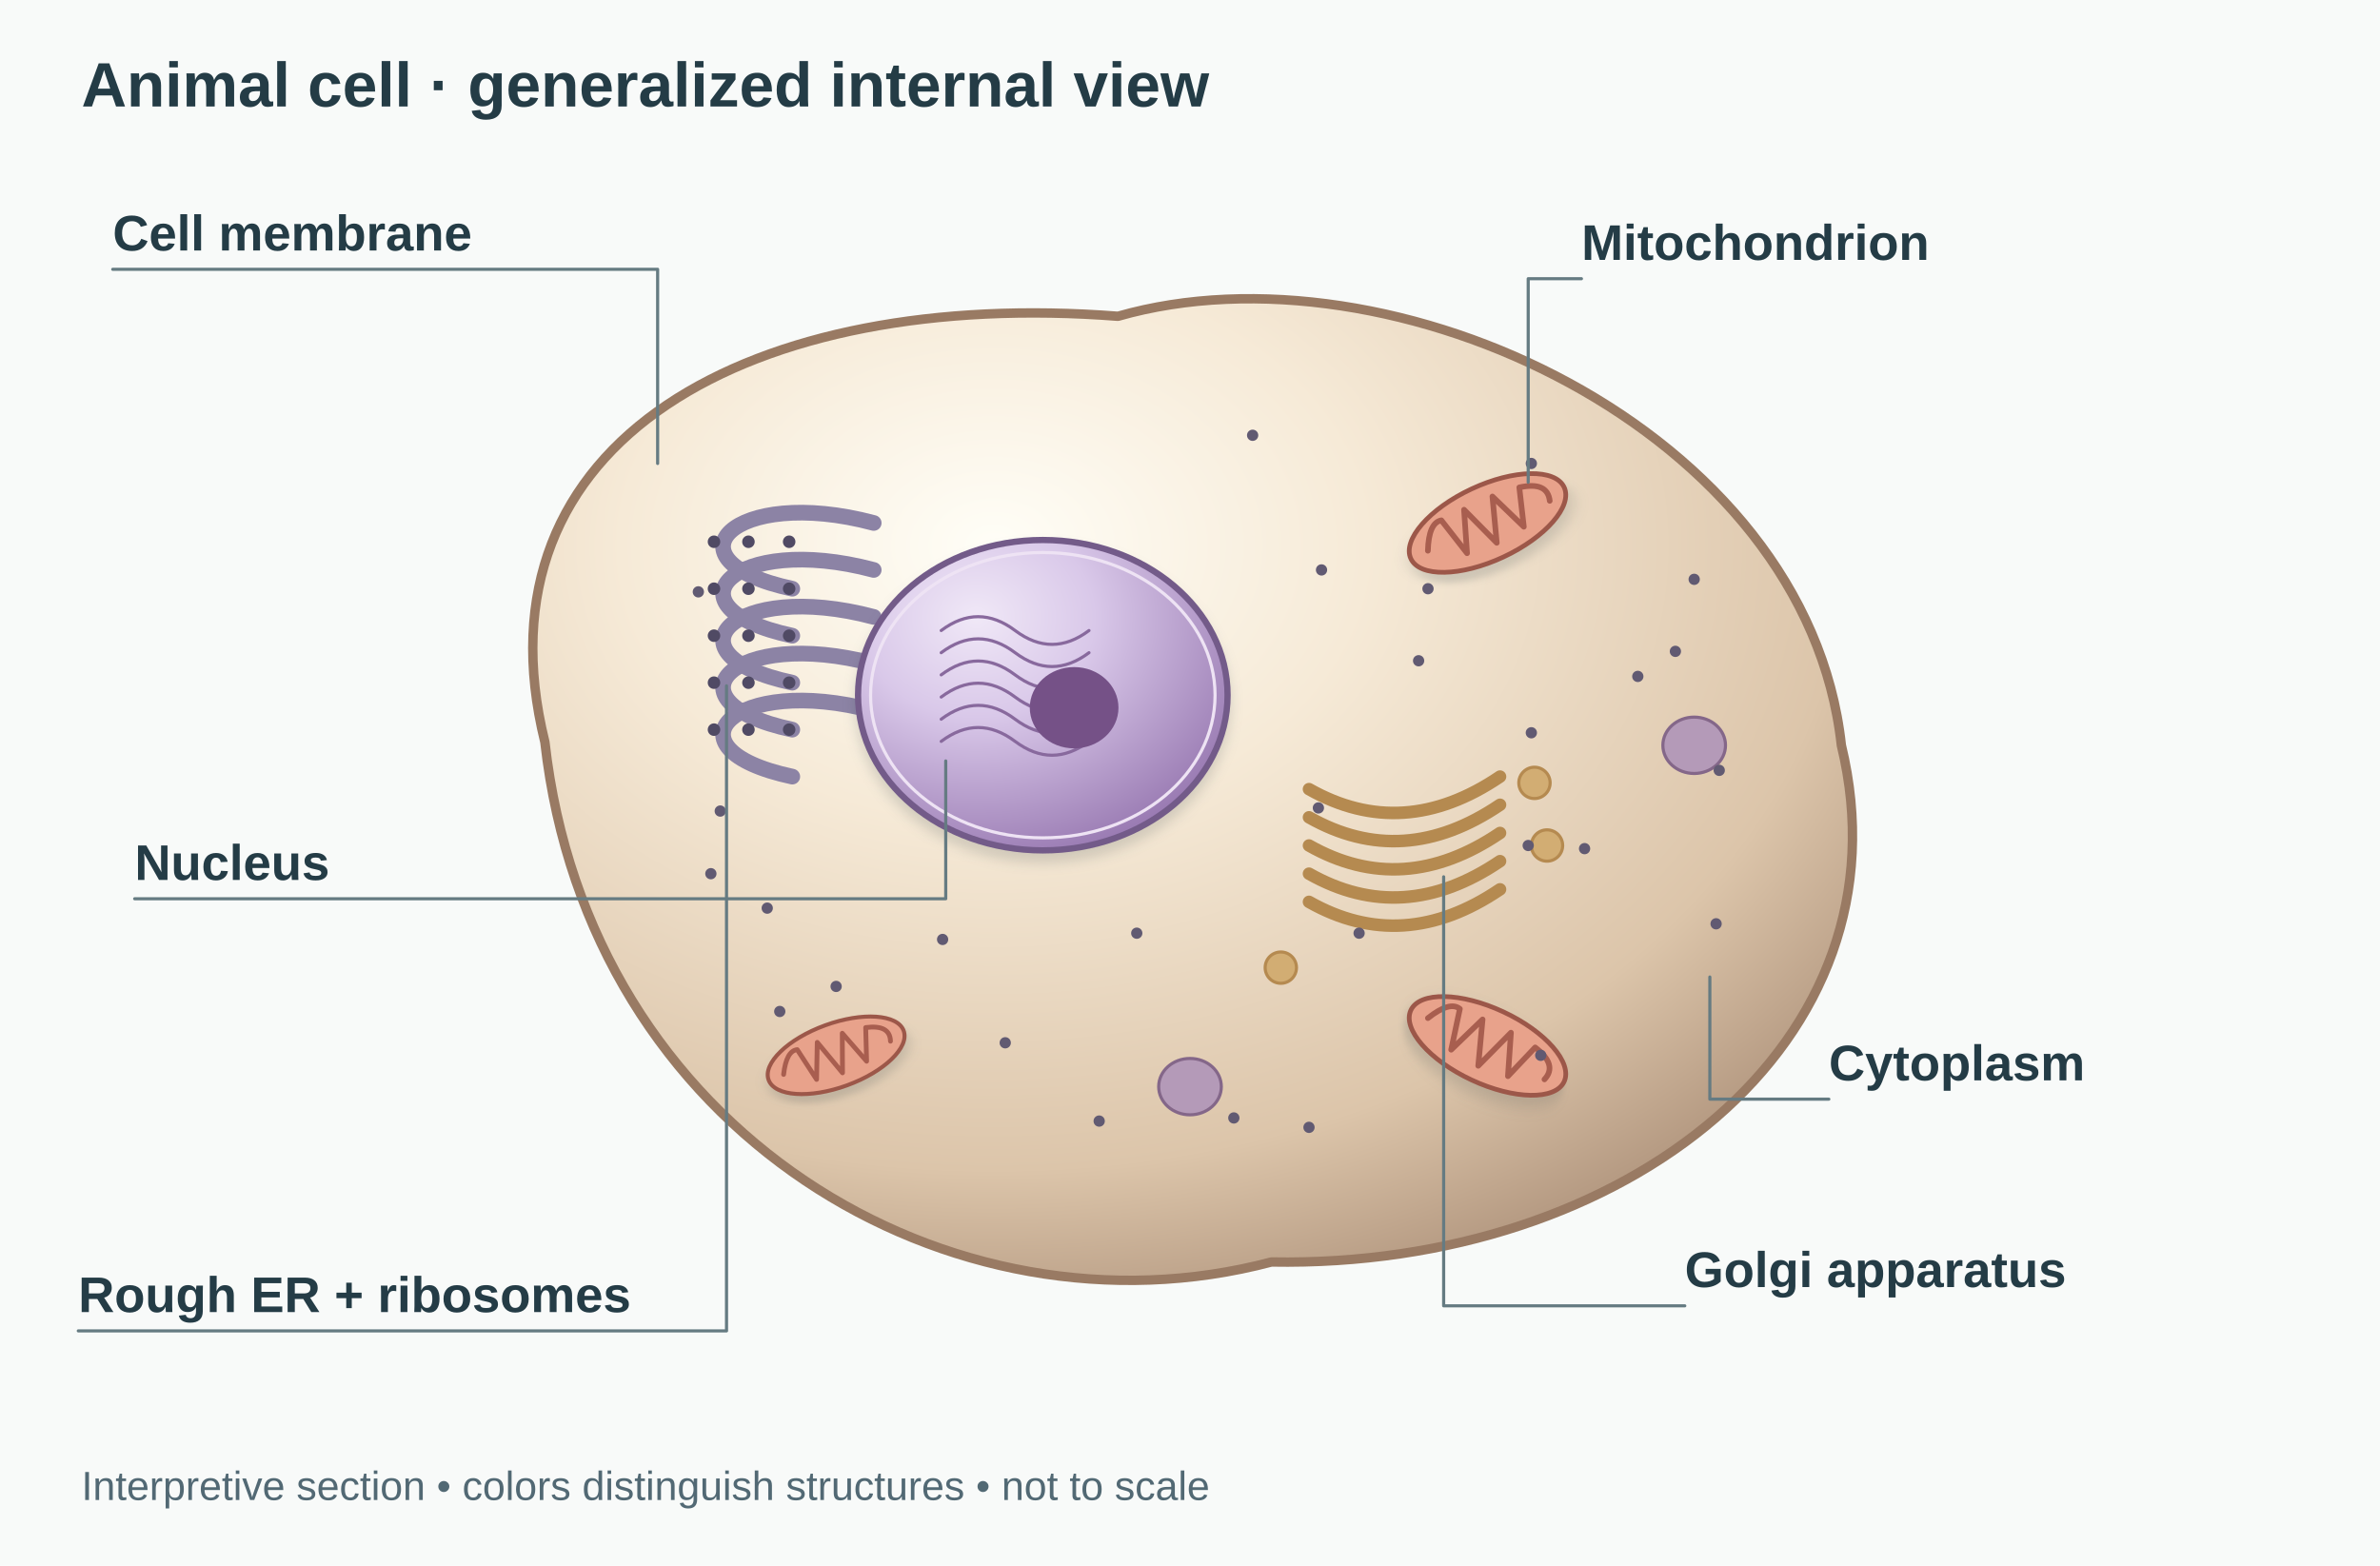
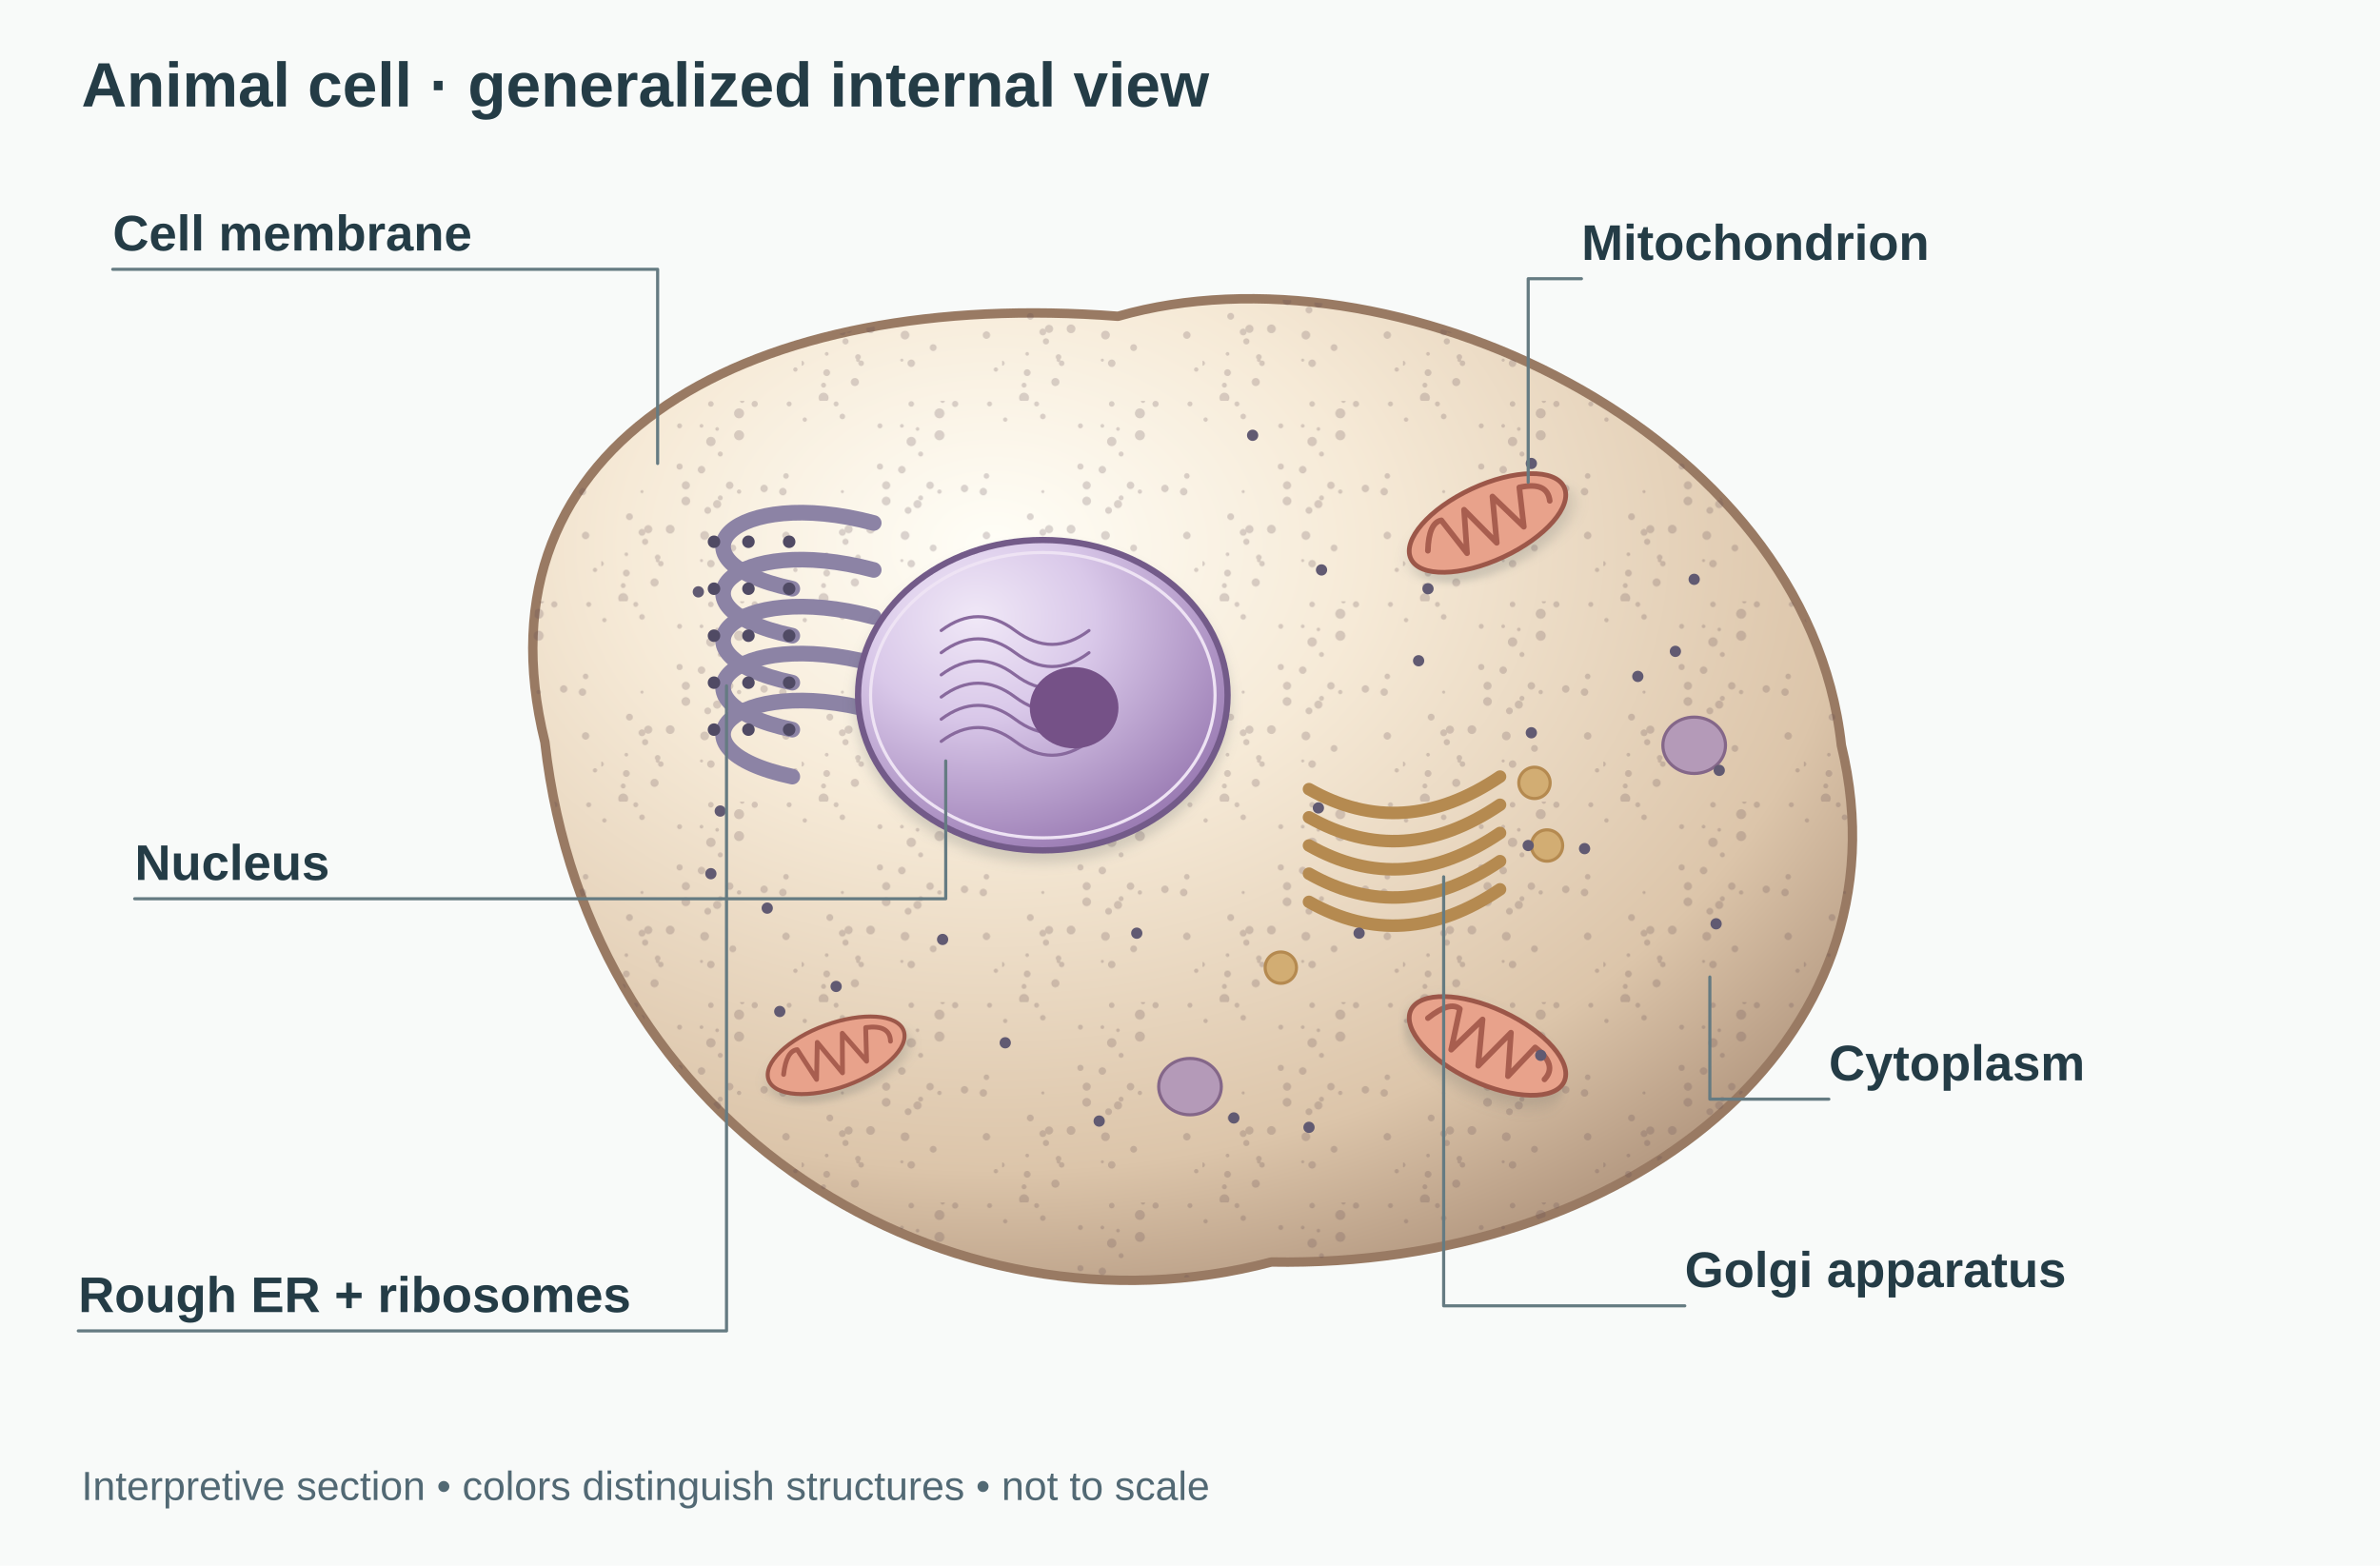
<svg xmlns="http://www.w3.org/2000/svg" viewBox="0 0 760 500" role="img">
  <defs>
    <filter id="relief" x="-25%" y="-35%" width="150%" height="180%" color-interpolation-filters="sRGB">
      <feGaussianBlur in="SourceAlpha" stdDeviation="2" result="blur" />
      <feOffset in="blur" dx="0" dy="3" result="offset" />
      <feFlood flood-color="#34464b" flood-opacity=".18" />
      <feComposite in2="offset" operator="in" result="shadow" />
      <feMerge>
        <feMergeNode in="shadow" />
        <feMergeNode in="SourceGraphic" />
      </feMerge>
    </filter>
    <radialGradient id="organelle-light" cx="30%" cy="20%" r="85%">
      <stop stop-color="#edf3c6" />
      <stop offset=".4" stop-color="#adc979" />
      <stop offset="1" stop-color="#65834e" />
    </radialGradient>
    <linearGradient id="myelin-light" x1="0" y1="0" x2="0" y2="1">
      <stop stop-color="#a5b6c7" />
      <stop offset=".3" stop-color="#f1f5f8" />
      <stop offset=".65" stop-color="#d2dce7" />
      <stop offset="1" stop-color="#8c9fb3" />
    </linearGradient>
    <radialGradient id="cyto" cx="35%" cy="25%" r="80%">
      <stop stop-color="#fffef7" />
      <stop offset=".35" stop-color="#f6ead7" />
      <stop offset=".8" stop-color="#dcc5aa" />
      <stop offset="1" stop-color="#b69b83" />
    </radialGradient>
    <radialGradient id="nuc" cx="32%" cy="25%" r="80%">
      <stop stop-color="#f0e8f7" />
      <stop offset=".4" stop-color="#d9c8e9" />
      <stop offset="1" stop-color="#9a7bb3" />
    </radialGradient>
    <radialGradient id="red">
      <stop stop-color="#f7c4b5" />
      <stop offset=".38" stop-color="#dc746d" />
      <stop offset=".7" stop-color="#b83c45" />
      <stop offset="1" stop-color="#852d3d" />
    </radialGradient>
    <linearGradient id="vac" x2="1" y2="1">
      <stop stop-color="#f0fbfc" />
      <stop offset="1" stop-color="#a8d7e1" />
    </linearGradient>
+     <pattern id="cytoplasmic-grain" width="64" height="64" patternUnits="userSpaceOnUse">
+       <g fill="#604b54" opacity=".22">
+         <circle cx="42" cy="47" r="1.1" />
+         <circle cx="45" cy="0" r="0.7" />
+         <circle cx="1" cy="6" r="0.7" />
+         <circle cx="15" cy="41" r="1.3" />
+         <circle cx="37" cy="9" r="0.6" />
+         <circle cx="8" cy="49" r="0.6" />
+         <circle cx="44" cy="11" r="1.6" />
+         <circle cx="34" cy="35" r="1.1" />
+         <circle cx="25" cy="21" r="1.0" />
+         <circle cx="27" cy="32" r="1.4" />
+         <circle cx="17" cy="58" r="1.3" />
+         <circle cx="33" cy="43" r="1.4" />
+         <circle cx="49" cy="1" r="1.0" />
+         <circle cx="7" cy="63" r="1.6" />
+         <circle cx="44" cy="4" r="1.6" />
+         <circle cx="52" cy="28" r="1.2" />
+         <circle cx="9" cy="37" r="1.1" />
+         <circle cx="18" cy="50" r="0.9" />
+         <circle cx="13" cy="29" r="0.5" />
+         <circle cx="35" cy="1" r="0.9" />
+         <circle cx="38" cy="31" r="0.8" />
+         <circle cx="38" cy="17" r="0.8" />
+         <circle cx="60" cy="1" r="0.8" />
+         <circle cx="35" cy="52" r="0.5" />
+         <circle cx="22" cy="41" r="1.4" />
+         <circle cx="18" cy="51" r="0.6" />
+         <circle cx="8" cy="55" r="1.1" />
+         <circle cx="13" cy="42" r="1.1" />
+         <circle cx="19" cy="52" r="0.9" />
+         <circle cx="35" cy="52" r="1.2" />
+         <circle cx="25" cy="8" r="0.8" />
+         <circle cx="35" cy="13" r="1.5" />
+         <circle cx="41" cy="27" r="1.2" />
+         <circle cx="59" cy="43" r="1.2" />
+         <circle cx="14" cy="45" r="1.0" />
+         <circle cx="0" cy="52" r="0.8" />
+         <circle cx="44" cy="29" r="0.7" />
+         <circle cx="62" cy="54" r="0.7" />
+         <circle cx="59" cy="24" r="0.9" />
+         <circle cx="13" cy="5" r="0.9" />
+         <circle cx="58" cy="29" r="1.2" />
+         <circle cx="27" cy="27" r="1.3" />
+         <circle cx="32" cy="8" r="0.6" />
+         <circle cx="32" cy="51" r="0.5" />
+         <circle cx="32" cy="22" r="1.2" />
+         <circle cx="11" cy="1" r="0.8" />
+         <circle cx="37" cy="33" r="1.3" />
+         <circle cx="7" cy="59" r="0.8" />
+       </g>
+     </pattern>
  </defs>
  <style>text{font:16px Arial,sans-serif;fill:#243c46}.label{font-weight:600}.lead{fill:none;stroke:#647983;stroke-width:1.3;stroke-linejoin:round}.fine{fill:none;stroke:#866993;stroke-width:1.4;opacity:.65}
@media screen and (prefers-reduced-motion:no-preference) {
@keyframes drift { to { transform:translate(2px,-1px) } } .living { animation:drift 5s ease-in-out infinite alternate } .living:nth-of-type(3n) { animation-delay:-3s }
}
</style>
  <rect width="760" height="500" fill="#f8faf9" />
  <text x="26" y="34" style="font-size:20px;font-weight:700">Animal cell · generalized internal view</text>
  <path d="M174,237 C150,140 241,92 357,101 C444,76 577,137 588,238 C611,333 519,405 406,403 C304,430 188,362 174,237 Z" fill="url(#cyto)" stroke="#997a63" stroke-width="3" stroke-linecap="round" stroke-linejoin="round" />
+   <path d="M174,237 C150,140 241,92 357,101 C444,76 577,137 588,238 C611,333 519,405 406,403 C304,430 188,362 174,237 Z" fill="url(#cytoplasmic-grain)" stroke="none" stroke-width="3" stroke-linecap="round" stroke-linejoin="round" />
  <path d="M279,167 C234,155 211,179 253,188" fill="none" stroke="#8c83a5" stroke-width="5" stroke-linecap="round" stroke-linejoin="round" />
  <ellipse cx="228" cy="173" rx="2" ry="2" fill="#504a64" stroke="none" stroke-width="1" />
  <ellipse cx="239" cy="173" rx="2" ry="2" fill="#504a64" stroke="none" stroke-width="1" />
  <ellipse cx="252" cy="173" rx="2" ry="2" fill="#504a64" stroke="none" stroke-width="1" />
  <path d="M279,182 C234,170 211,194 253,203" fill="none" stroke="#8c83a5" stroke-width="5" stroke-linecap="round" stroke-linejoin="round" />
  <ellipse cx="228" cy="188" rx="2" ry="2" fill="#504a64" stroke="none" stroke-width="1" />
  <ellipse cx="239" cy="188" rx="2" ry="2" fill="#504a64" stroke="none" stroke-width="1" />
  <ellipse cx="252" cy="188" rx="2" ry="2" fill="#504a64" stroke="none" stroke-width="1" />
  <path d="M279,197 C234,185 211,209 253,218" fill="none" stroke="#8c83a5" stroke-width="5" stroke-linecap="round" stroke-linejoin="round" />
  <ellipse cx="228" cy="203" rx="2" ry="2" fill="#504a64" stroke="none" stroke-width="1" />
  <ellipse cx="239" cy="203" rx="2" ry="2" fill="#504a64" stroke="none" stroke-width="1" />
  <ellipse cx="252" cy="203" rx="2" ry="2" fill="#504a64" stroke="none" stroke-width="1" />
  <path d="M279,212 C234,200 211,224 253,233" fill="none" stroke="#8c83a5" stroke-width="5" stroke-linecap="round" stroke-linejoin="round" />
  <ellipse cx="228" cy="218" rx="2" ry="2" fill="#504a64" stroke="none" stroke-width="1" />
  <ellipse cx="239" cy="218" rx="2" ry="2" fill="#504a64" stroke="none" stroke-width="1" />
  <ellipse cx="252" cy="218" rx="2" ry="2" fill="#504a64" stroke="none" stroke-width="1" />
  <path d="M279,227 C234,215 211,239 253,248" fill="none" stroke="#8c83a5" stroke-width="5" stroke-linecap="round" stroke-linejoin="round" />
  <ellipse cx="228" cy="233" rx="2" ry="2" fill="#504a64" stroke="none" stroke-width="1" />
  <ellipse cx="239" cy="233" rx="2" ry="2" fill="#504a64" stroke="none" stroke-width="1" />
  <ellipse cx="252" cy="233" rx="2" ry="2" fill="#504a64" stroke="none" stroke-width="1" />
  <ellipse cx="333" cy="222" rx="59" ry="49.56" filter="url(#relief)" fill="url(#nuc)" stroke="#735b89" stroke-width="2" />
  <ellipse cx="333" cy="222" rx="55" ry="45.56" fill="none" stroke="#eee3f4" stroke-width="1" />
  <path d="M300.55,201.35 q11.8,-8.85 23.6,0 t23.6,0" fill="none" stroke="#88699d" stroke-width="1" stroke-linecap="round" stroke-linejoin="round" />
  <path d="M300.55,208.43 q11.8,-8.85 23.6,0 t23.6,0" fill="none" stroke="#88699d" stroke-width="1" stroke-linecap="round" stroke-linejoin="round" />
  <path d="M300.55,215.51 q11.8,-8.85 23.6,0 t23.6,0" fill="none" stroke="#88699d" stroke-width="1" stroke-linecap="round" stroke-linejoin="round" />
  <path d="M300.55,222.59 q11.8,-8.85 23.6,0 t23.6,0" fill="none" stroke="#88699d" stroke-width="1" stroke-linecap="round" stroke-linejoin="round" />
  <path d="M300.55,229.67 q11.8,-8.85 23.6,0 t23.6,0" fill="none" stroke="#88699d" stroke-width="1" stroke-linecap="round" stroke-linejoin="round" />
  <path d="M300.55,236.75 q11.8,-8.85 23.6,0 t23.6,0" fill="none" stroke="#88699d" stroke-width="1" stroke-linecap="round" stroke-linejoin="round" />
  <ellipse cx="343" cy="226" rx="14.16" ry="12.98" fill="#755187" stroke="none" stroke-width="1" />
  <g transform="translate(475 167) rotate(-25) scale(1)">
    <g class="living">
      <ellipse cx="0" cy="0" rx="27" ry="12" filter="url(#relief)" fill="#e8a28b" stroke="#9c5749" stroke-width="1.5" />
      <path d="M-21,0 Q-17,-8 -13,-7 L-10,6 L-5,-7 L0,7 L5,-7 L10,6 L14,-6 Q23,-4 21,2" fill="none" stroke="#a85e4f" stroke-width="1.8" stroke-linecap="round" stroke-linejoin="round" />
    </g>
  </g>
  <g transform="translate(475 334) rotate(25) scale(1)">
    <g class="living">
      <ellipse cx="0" cy="0" rx="27" ry="12" filter="url(#relief)" fill="#e8a28b" stroke="#9c5749" stroke-width="1.5" />
      <path d="M-21,0 Q-17,-8 -13,-7 L-10,6 L-5,-7 L0,7 L5,-7 L10,6 L14,-6 Q23,-4 21,2" fill="none" stroke="#a85e4f" stroke-width="1.8" stroke-linecap="round" stroke-linejoin="round" />
    </g>
  </g>
  <g transform="translate(267 337) rotate(-20) scale(0.85)">
    <g class="living">
      <ellipse cx="0" cy="0" rx="27" ry="12" filter="url(#relief)" fill="#e8a28b" stroke="#9c5749" stroke-width="1.5" />
      <path d="M-21,0 Q-17,-8 -13,-7 L-10,6 L-5,-7 L0,7 L5,-7 L10,6 L14,-6 Q23,-4 21,2" fill="none" stroke="#a85e4f" stroke-width="1.8" stroke-linecap="round" stroke-linejoin="round" />
    </g>
  </g>
  <path d="M418,252 q30,17 61,-4" fill="none" stroke="#b58a50" stroke-width="4" stroke-linecap="round" stroke-linejoin="round" />
  <path d="M418,261 q30,17 61,-4" fill="none" stroke="#b58a50" stroke-width="4" stroke-linecap="round" stroke-linejoin="round" />
  <path d="M418,270 q30,17 61,-4" fill="none" stroke="#b58a50" stroke-width="4" stroke-linecap="round" stroke-linejoin="round" />
  <path d="M418,279 q30,17 61,-4" fill="none" stroke="#b58a50" stroke-width="4" stroke-linecap="round" stroke-linejoin="round" />
  <path d="M418,288 q30,17 61,-4" fill="none" stroke="#b58a50" stroke-width="4" stroke-linecap="round" stroke-linejoin="round" />
  <ellipse cx="490" cy="250" rx="5" ry="5" fill="#d2ad73" stroke="#b58a50" stroke-width="1" />
  <ellipse cx="494" cy="270" rx="5" ry="5" fill="#d2ad73" stroke="#b58a50" stroke-width="1" />
  <ellipse cx="409" cy="309" rx="5" ry="5" fill="#d2ad73" stroke="#b58a50" stroke-width="1" />
  <ellipse cx="380" cy="347" rx="10" ry="9" fill="#b49ab8" stroke="#846789" stroke-width="1" />
  <ellipse cx="541" cy="238" rx="10" ry="9" fill="#b49ab8" stroke="#846789" stroke-width="1" />
  <ellipse cx="394" cy="357" rx="1.8" ry="1.8" fill="#615a72" stroke="none" stroke-width="1" />
  <ellipse cx="453" cy="211" rx="1.8" ry="1.8" fill="#615a72" stroke="none" stroke-width="1" />
  <ellipse cx="249" cy="323" rx="1.8" ry="1.8" fill="#615a72" stroke="none" stroke-width="1" />
  <ellipse cx="422" cy="182" rx="1.8" ry="1.8" fill="#615a72" stroke="none" stroke-width="1" />
  <ellipse cx="506" cy="271" rx="1.8" ry="1.8" fill="#615a72" stroke="none" stroke-width="1" />
  <ellipse cx="549" cy="246" rx="1.8" ry="1.8" fill="#615a72" stroke="none" stroke-width="1" />
  <ellipse cx="363" cy="298" rx="1.8" ry="1.8" fill="#615a72" stroke="none" stroke-width="1" />
  <ellipse cx="492" cy="337" rx="1.8" ry="1.8" fill="#615a72" stroke="none" stroke-width="1" />
  <ellipse cx="535" cy="208" rx="1.8" ry="1.8" fill="#615a72" stroke="none" stroke-width="1" />
  <ellipse cx="223" cy="189" rx="1.8" ry="1.8" fill="#615a72" stroke="none" stroke-width="1" />
  <ellipse cx="434" cy="298" rx="1.8" ry="1.8" fill="#615a72" stroke="none" stroke-width="1" />
  <ellipse cx="541" cy="185" rx="1.8" ry="1.8" fill="#615a72" stroke="none" stroke-width="1" />
  <ellipse cx="321" cy="333" rx="1.8" ry="1.8" fill="#615a72" stroke="none" stroke-width="1" />
  <ellipse cx="301" cy="300" rx="1.8" ry="1.8" fill="#615a72" stroke="none" stroke-width="1" />
  <ellipse cx="230" cy="259" rx="1.8" ry="1.8" fill="#615a72" stroke="none" stroke-width="1" />
  <ellipse cx="456" cy="188" rx="1.8" ry="1.8" fill="#615a72" stroke="none" stroke-width="1" />
  <ellipse cx="489" cy="148" rx="1.8" ry="1.8" fill="#615a72" stroke="none" stroke-width="1" />
  <ellipse cx="421" cy="258" rx="1.8" ry="1.8" fill="#615a72" stroke="none" stroke-width="1" />
  <ellipse cx="548" cy="295" rx="1.8" ry="1.8" fill="#615a72" stroke="none" stroke-width="1" />
  <ellipse cx="245" cy="290" rx="1.8" ry="1.8" fill="#615a72" stroke="none" stroke-width="1" />
  <ellipse cx="400" cy="139" rx="1.8" ry="1.8" fill="#615a72" stroke="none" stroke-width="1" />
  <ellipse cx="351" cy="358" rx="1.8" ry="1.8" fill="#615a72" stroke="none" stroke-width="1" />
  <ellipse cx="418" cy="360" rx="1.8" ry="1.8" fill="#615a72" stroke="none" stroke-width="1" />
  <ellipse cx="267" cy="315" rx="1.8" ry="1.8" fill="#615a72" stroke="none" stroke-width="1" />
  <ellipse cx="489" cy="234" rx="1.8" ry="1.8" fill="#615a72" stroke="none" stroke-width="1" />
  <ellipse cx="227" cy="279" rx="1.8" ry="1.8" fill="#615a72" stroke="none" stroke-width="1" />
  <ellipse cx="523" cy="216" rx="1.8" ry="1.8" fill="#615a72" stroke="none" stroke-width="1" />
  <ellipse cx="488" cy="270" rx="1.8" ry="1.8" fill="#615a72" stroke="none" stroke-width="1" />
  <path d="M36,86 H210 V148" fill="none" stroke="#657b82" stroke-width="1" stroke-linecap="round" stroke-linejoin="round" />
  <text class="label" x="36" y="80">Cell membrane</text>
  <path d="M25,425 H232 V219" fill="none" stroke="#657b82" stroke-width="1" stroke-linecap="round" stroke-linejoin="round" />
  <text class="label" x="25" y="419">Rough ER + ribosomes</text>
  <path d="M43,287 H302 V243" fill="none" stroke="#657b82" stroke-width="1" stroke-linecap="round" stroke-linejoin="round" />
  <text class="label" x="43" y="281">Nucleus</text>
  <path d="M505,89 H488 V154" fill="none" stroke="#657b82" stroke-width="1" stroke-linecap="round" stroke-linejoin="round" />
  <text class="label" x="505" y="83">Mitochondrion</text>
  <path d="M538,417 H461 V280" fill="none" stroke="#657b82" stroke-width="1" stroke-linecap="round" stroke-linejoin="round" />
  <text class="label" x="538" y="411">Golgi apparatus</text>
  <path d="M584,351 H546 V312" fill="none" stroke="#657b82" stroke-width="1" stroke-linecap="round" stroke-linejoin="round" />
  <text class="label" x="584" y="345">Cytoplasm</text>
  <text x="26" y="479" style="font-size:13px;fill:#526974">Interpretive section • colors distinguish structures • not to scale</text>
</svg>
